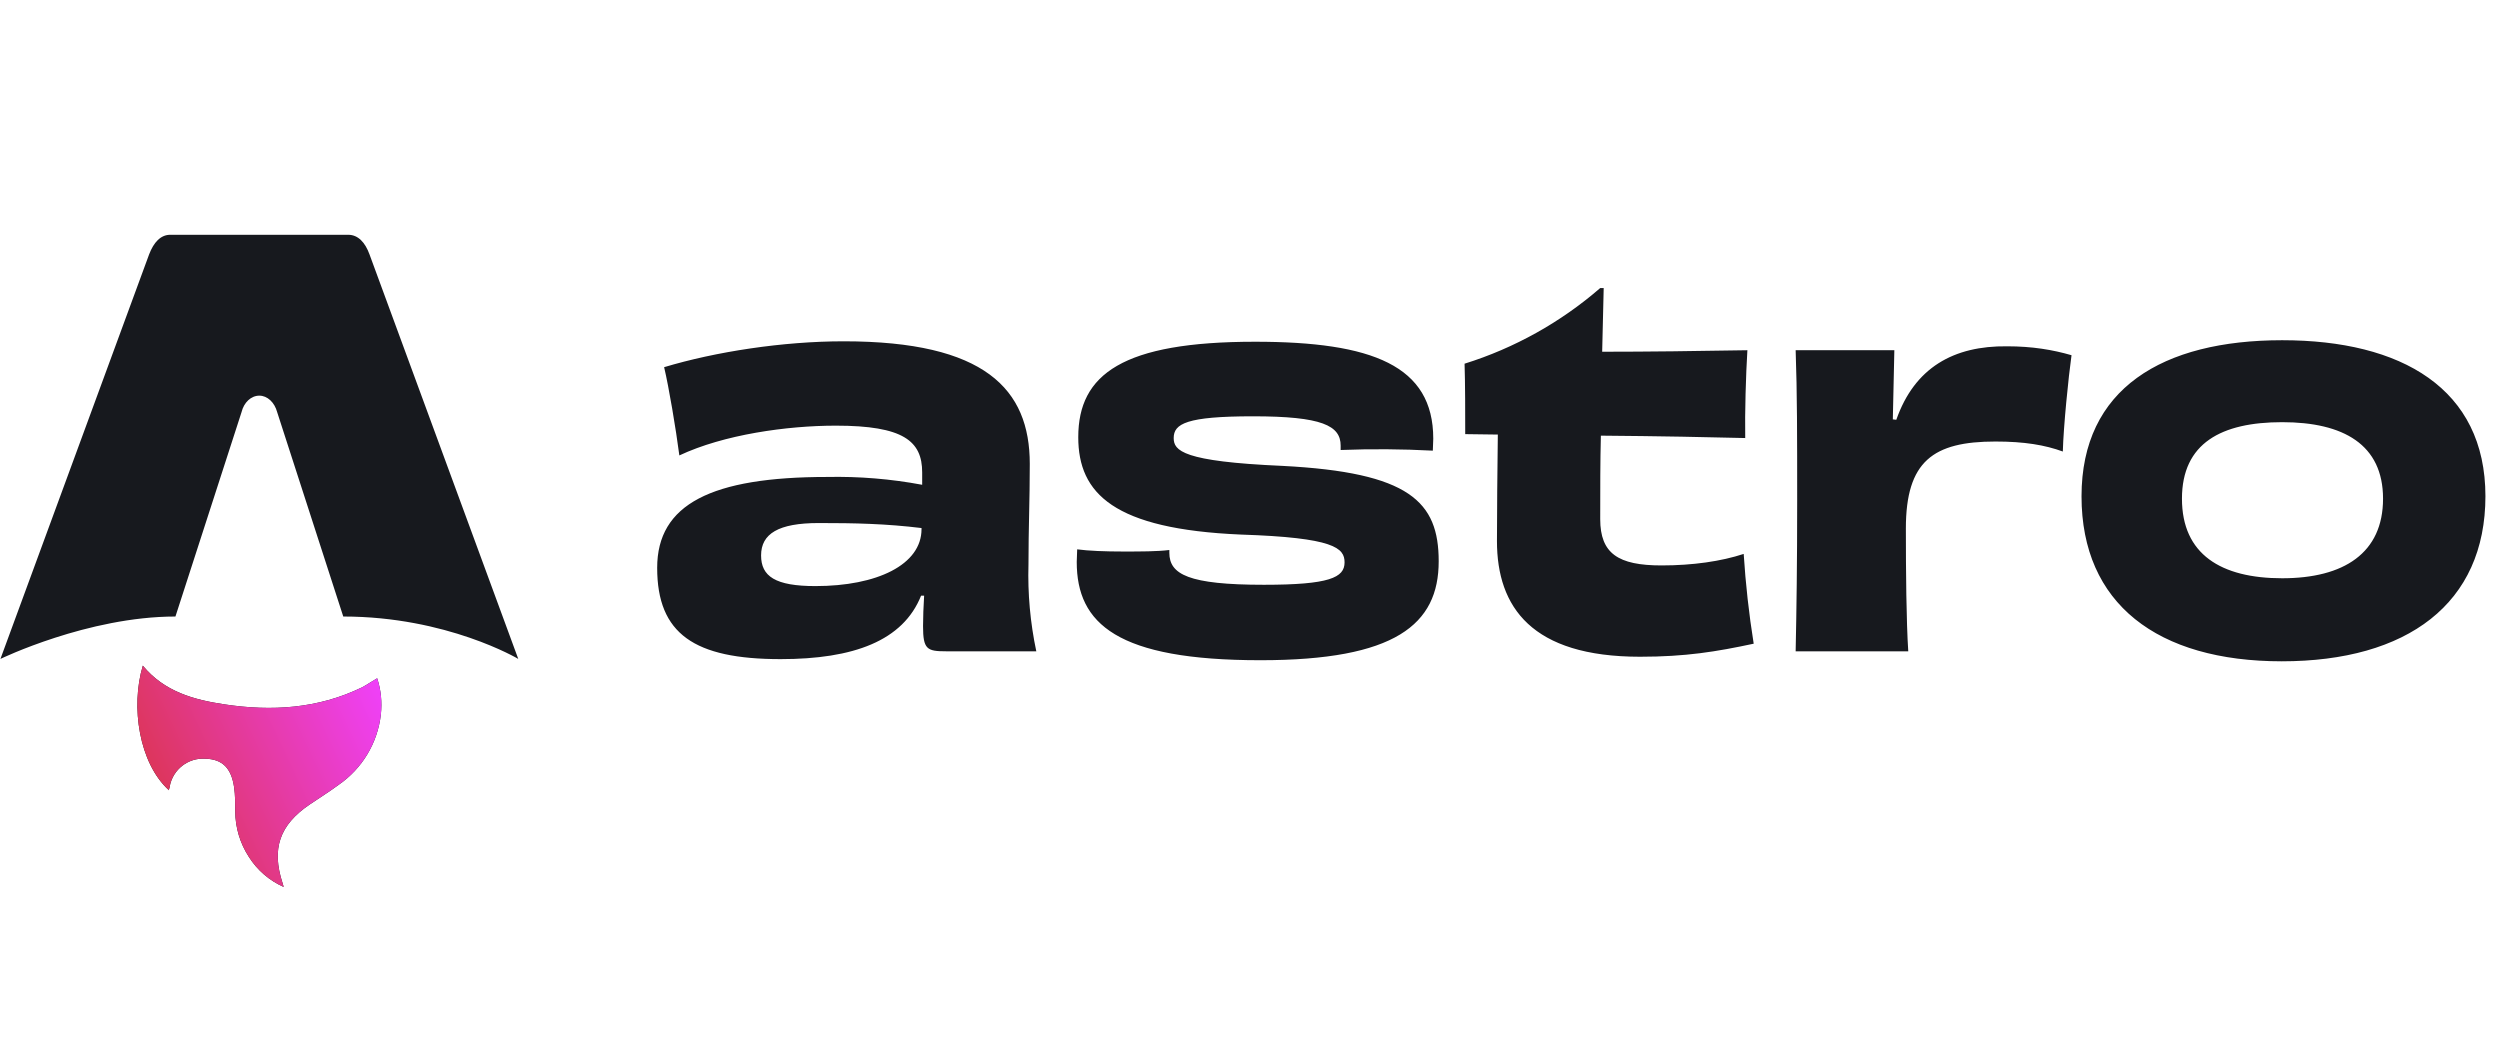
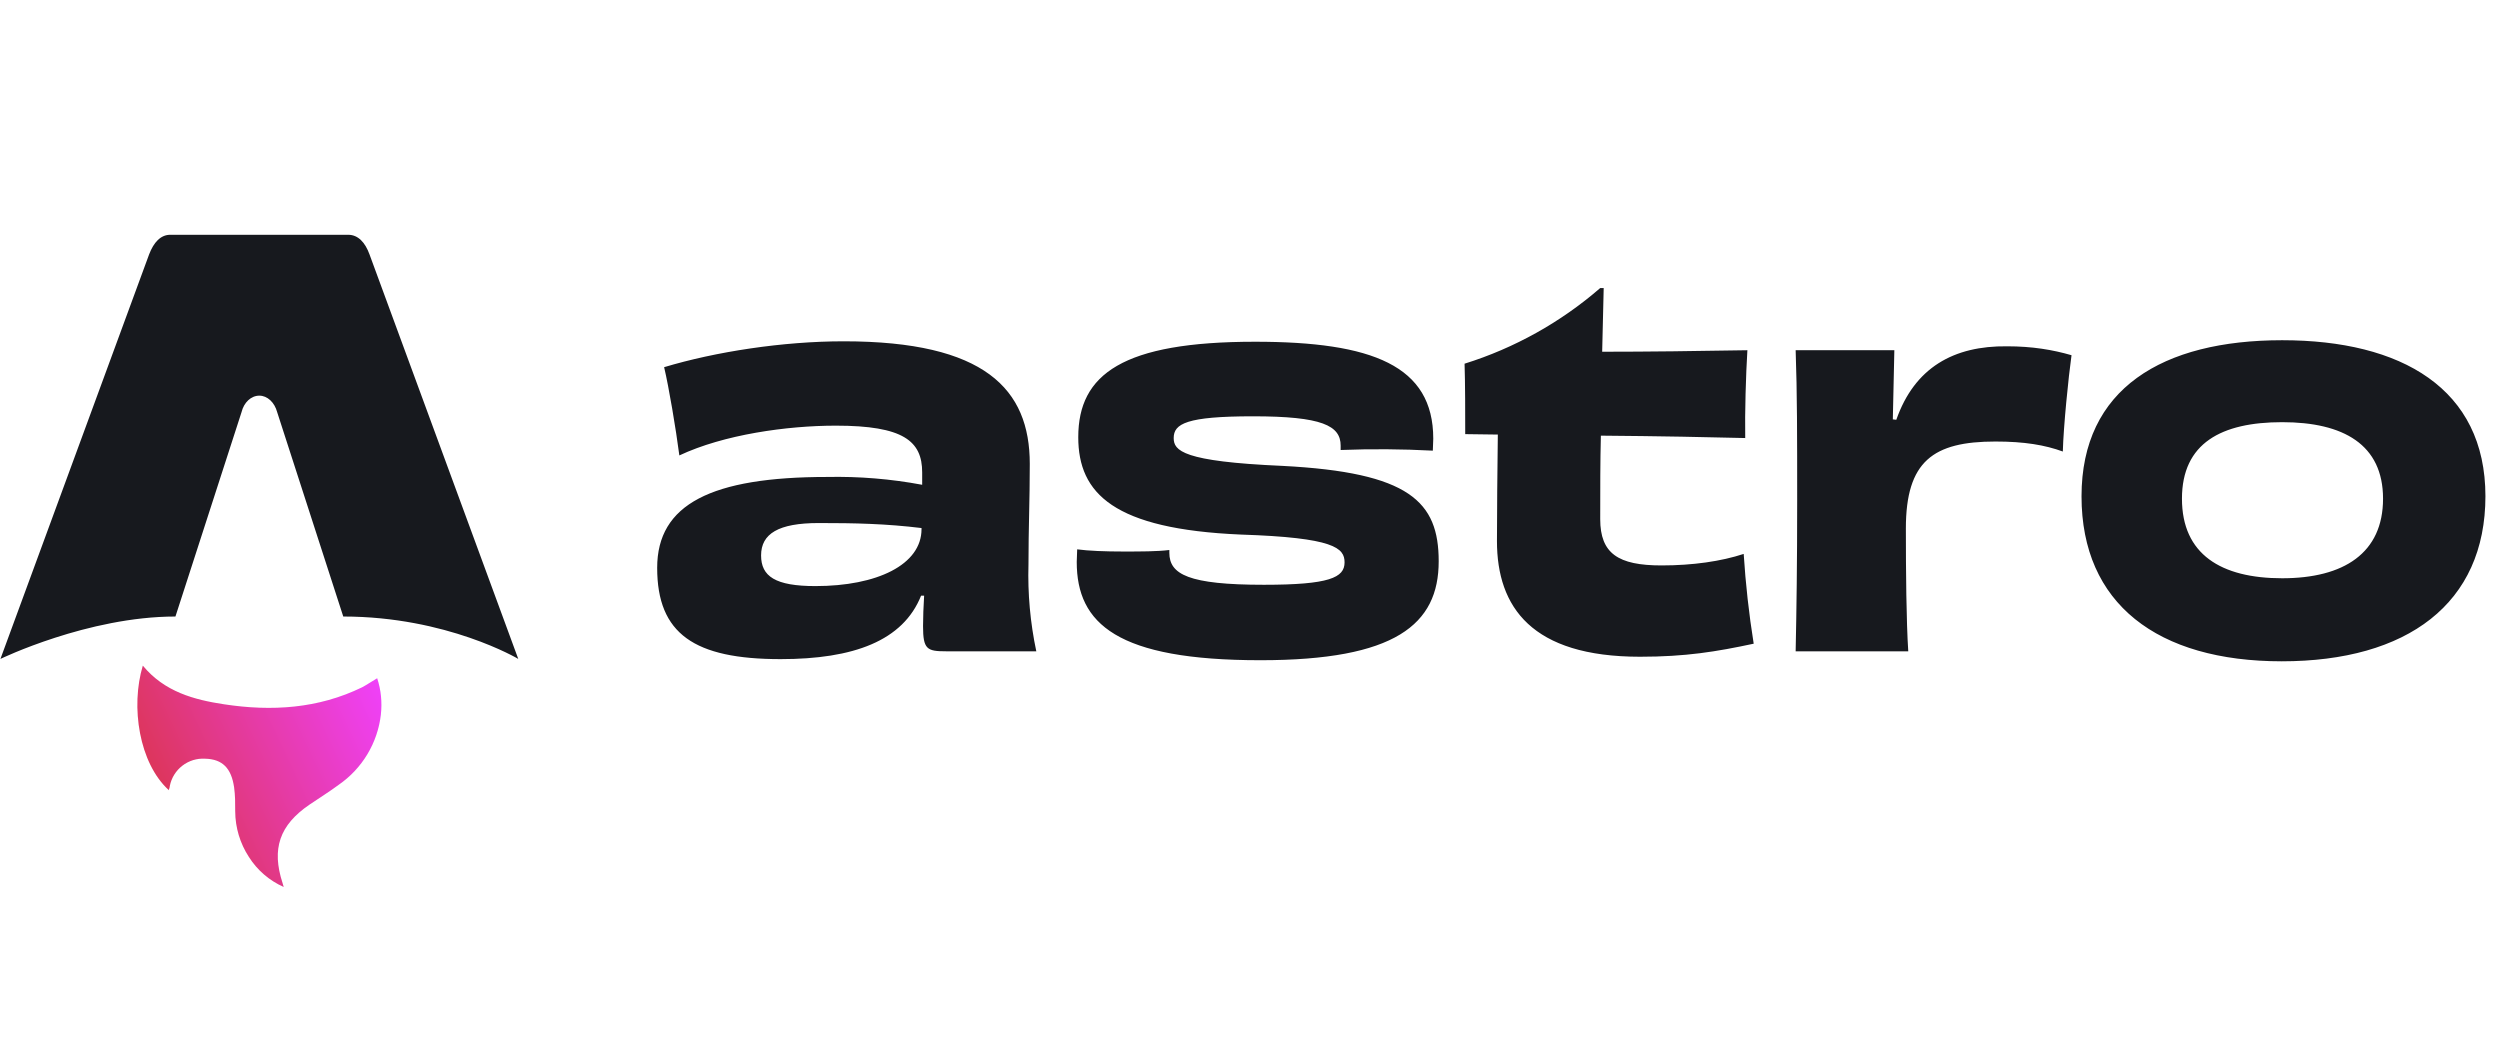
<svg xmlns="http://www.w3.org/2000/svg" fill="none" width="115" height="48">
-   <path fill="#17191E" d="M7.77 36.35C6.4 35.11 6 32.51 6.57 30.62c.99 1.2 2.35 1.57 3.75 1.78 2.18.33 4.31.2 6.33-.78.23-.12.44-.27.7-.42.18.55.23 1.1.17 1.67a4.56 4.56 0 0 1-1.94 3.23c-.43.32-.9.61-1.34.91-1.38.94-1.76 2.03-1.24 3.62l.05.17a3.63 3.63 0 0 1-1.6-1.38 3.87 3.87 0 0 1-.63-2.1c0-.37 0-.74-.05-1.1-.13-.9-.55-1.3-1.33-1.32a1.56 1.56 0 0 0-1.63 1.26c0 .06-.03.12-.05.2Z" />
+   <path fill="#F1F5F9" d="M7.77 36.35C6.4 35.11 6 32.51 6.57 30.62c.99 1.2 2.35 1.57 3.75 1.78 2.18.33 4.31.2 6.33-.78.23-.12.44-.27.7-.42.18.55.23 1.1.17 1.67a4.56 4.56 0 0 1-1.94 3.23c-.43.32-.9.61-1.34.91-1.38.94-1.76 2.03-1.24 3.62l.05.17a3.63 3.63 0 0 1-1.6-1.38 3.87 3.87 0 0 1-.63-2.1c0-.37 0-.74-.05-1.1-.13-.9-.55-1.3-1.33-1.32a1.56 1.56 0 0 0-1.63 1.26c0 .06-.03.12-.05.2Z" />
  <path fill="url(#a)" d="M7.77 36.35C6.4 35.11 6 32.51 6.57 30.62c.99 1.2 2.35 1.57 3.75 1.78 2.18.33 4.31.2 6.33-.78.23-.12.44-.27.7-.42.18.55.23 1.1.17 1.67a4.56 4.56 0 0 1-1.94 3.23c-.43.32-.9.61-1.34.91-1.38.94-1.76 2.03-1.24 3.62l.05.17a3.63 3.63 0 0 1-1.6-1.38 3.87 3.87 0 0 1-.63-2.1c0-.37 0-.74-.05-1.1-.13-.9-.55-1.3-1.33-1.32a1.56 1.56 0 0 0-1.63 1.26c0 .06-.03.12-.05.2Z" />
  <path fill="#17191E" d="M.02 30.31s4.02-1.95 8.05-1.95l3.04-9.4c.11-.45.44-.76.82-.76.37 0 .7.31.82.76l3.04 9.4c4.77 0 8.05 1.95 8.05 1.95L17 11.71c-.2-.56-.53-.91-.98-.91H7.83c-.44 0-.76.35-.97.9L.02 30.31Zm42.37-5.97c0 1.64-2.05 2.62-4.88 2.62-1.85 0-2.5-.45-2.5-1.41 0-1 .8-1.49 2.65-1.49 1.67 0 3.09.03 4.73.23v.05Zm.03-2.04a21.37 21.37 0 0 0-4.37-.36c-5.32 0-7.82 1.25-7.82 4.18 0 3.04 1.71 4.2 5.68 4.2 3.35 0 5.63-.84 6.46-2.92h.14c-.03.5-.05 1-.05 1.4 0 1.07.18 1.16 1.06 1.16h4.15a16.9 16.9 0 0 1-.36-4c0-1.67.06-2.93.06-4.62 0-3.45-2.07-5.64-8.56-5.64-2.8 0-5.9.48-8.26 1.19.22.93.54 2.83.7 4.06 2.04-.96 4.95-1.37 7.2-1.37 3.11 0 3.97.71 3.97 2.15v.57Zm11.37 3c-.56.07-1.33.07-2.12.07-.83 0-1.6-.03-2.12-.1l-.02.58c0 2.85 1.87 4.52 8.45 4.52 6.2 0 8.2-1.64 8.2-4.55 0-2.74-1.33-4.09-7.2-4.39-4.58-.2-4.99-.7-4.99-1.28 0-.66.59-1 3.65-1 3.18 0 4.03.43 4.03 1.35v.2a46.13 46.13 0 0 1 4.24.03l.02-.55c0-3.36-2.8-4.46-8.2-4.46-6.08 0-8.13 1.49-8.13 4.39 0 2.6 1.64 4.23 7.48 4.48 4.3.14 4.77.62 4.77 1.28 0 .7-.7 1.03-3.71 1.03-3.47 0-4.35-.48-4.35-1.47v-.13Zm19.82-12.05a17.5 17.5 0 0 1-6.24 3.48c.03.84.03 2.4.03 3.24l1.5.02c-.02 1.63-.04 3.6-.04 4.9 0 3.04 1.6 5.32 6.58 5.32 2.1 0 3.5-.23 5.23-.6a43.77 43.77 0 0 1-.46-4.13c-1.03.34-2.34.53-3.78.53-2 0-2.82-.55-2.82-2.13 0-1.37 0-2.65.03-3.84 2.57.02 5.13.07 6.64.11-.02-1.18.03-2.9.1-4.04-2.2.04-4.65.07-6.68.07l.07-2.93h-.16Zm13.46 6.04a767.33 767.33 0 0 1 .07-3.18H82.6c.07 1.96.07 3.98.07 6.92 0 2.95-.03 4.99-.07 6.93h5.18c-.09-1.37-.11-3.68-.11-5.65 0-3.1 1.26-4 4.12-4 1.33 0 2.28.16 3.1.46.03-1.16.26-3.43.4-4.43-.86-.25-1.81-.41-2.96-.41-2.46-.03-4.26.98-5.1 3.38l-.17-.02Zm22.55 3.65c0 2.5-1.8 3.66-4.64 3.66-2.81 0-4.61-1.1-4.61-3.66s1.82-3.52 4.61-3.52c2.82 0 4.64 1.03 4.64 3.52Zm4.71-.11c0-4.96-3.87-7.18-9.35-7.18-5.5 0-9.23 2.22-9.23 7.18 0 4.94 3.49 7.59 9.21 7.59 5.77 0 9.37-2.65 9.37-7.6Z" />
  <defs>
    <linearGradient id="a" x1="6.33" x2="19.43" y1="40.8" y2="34.6" gradientUnits="userSpaceOnUse">
      <stop stop-color="#D83333" />
      <stop offset="1" stop-color="#F041FF" />
    </linearGradient>
  </defs>
</svg>
